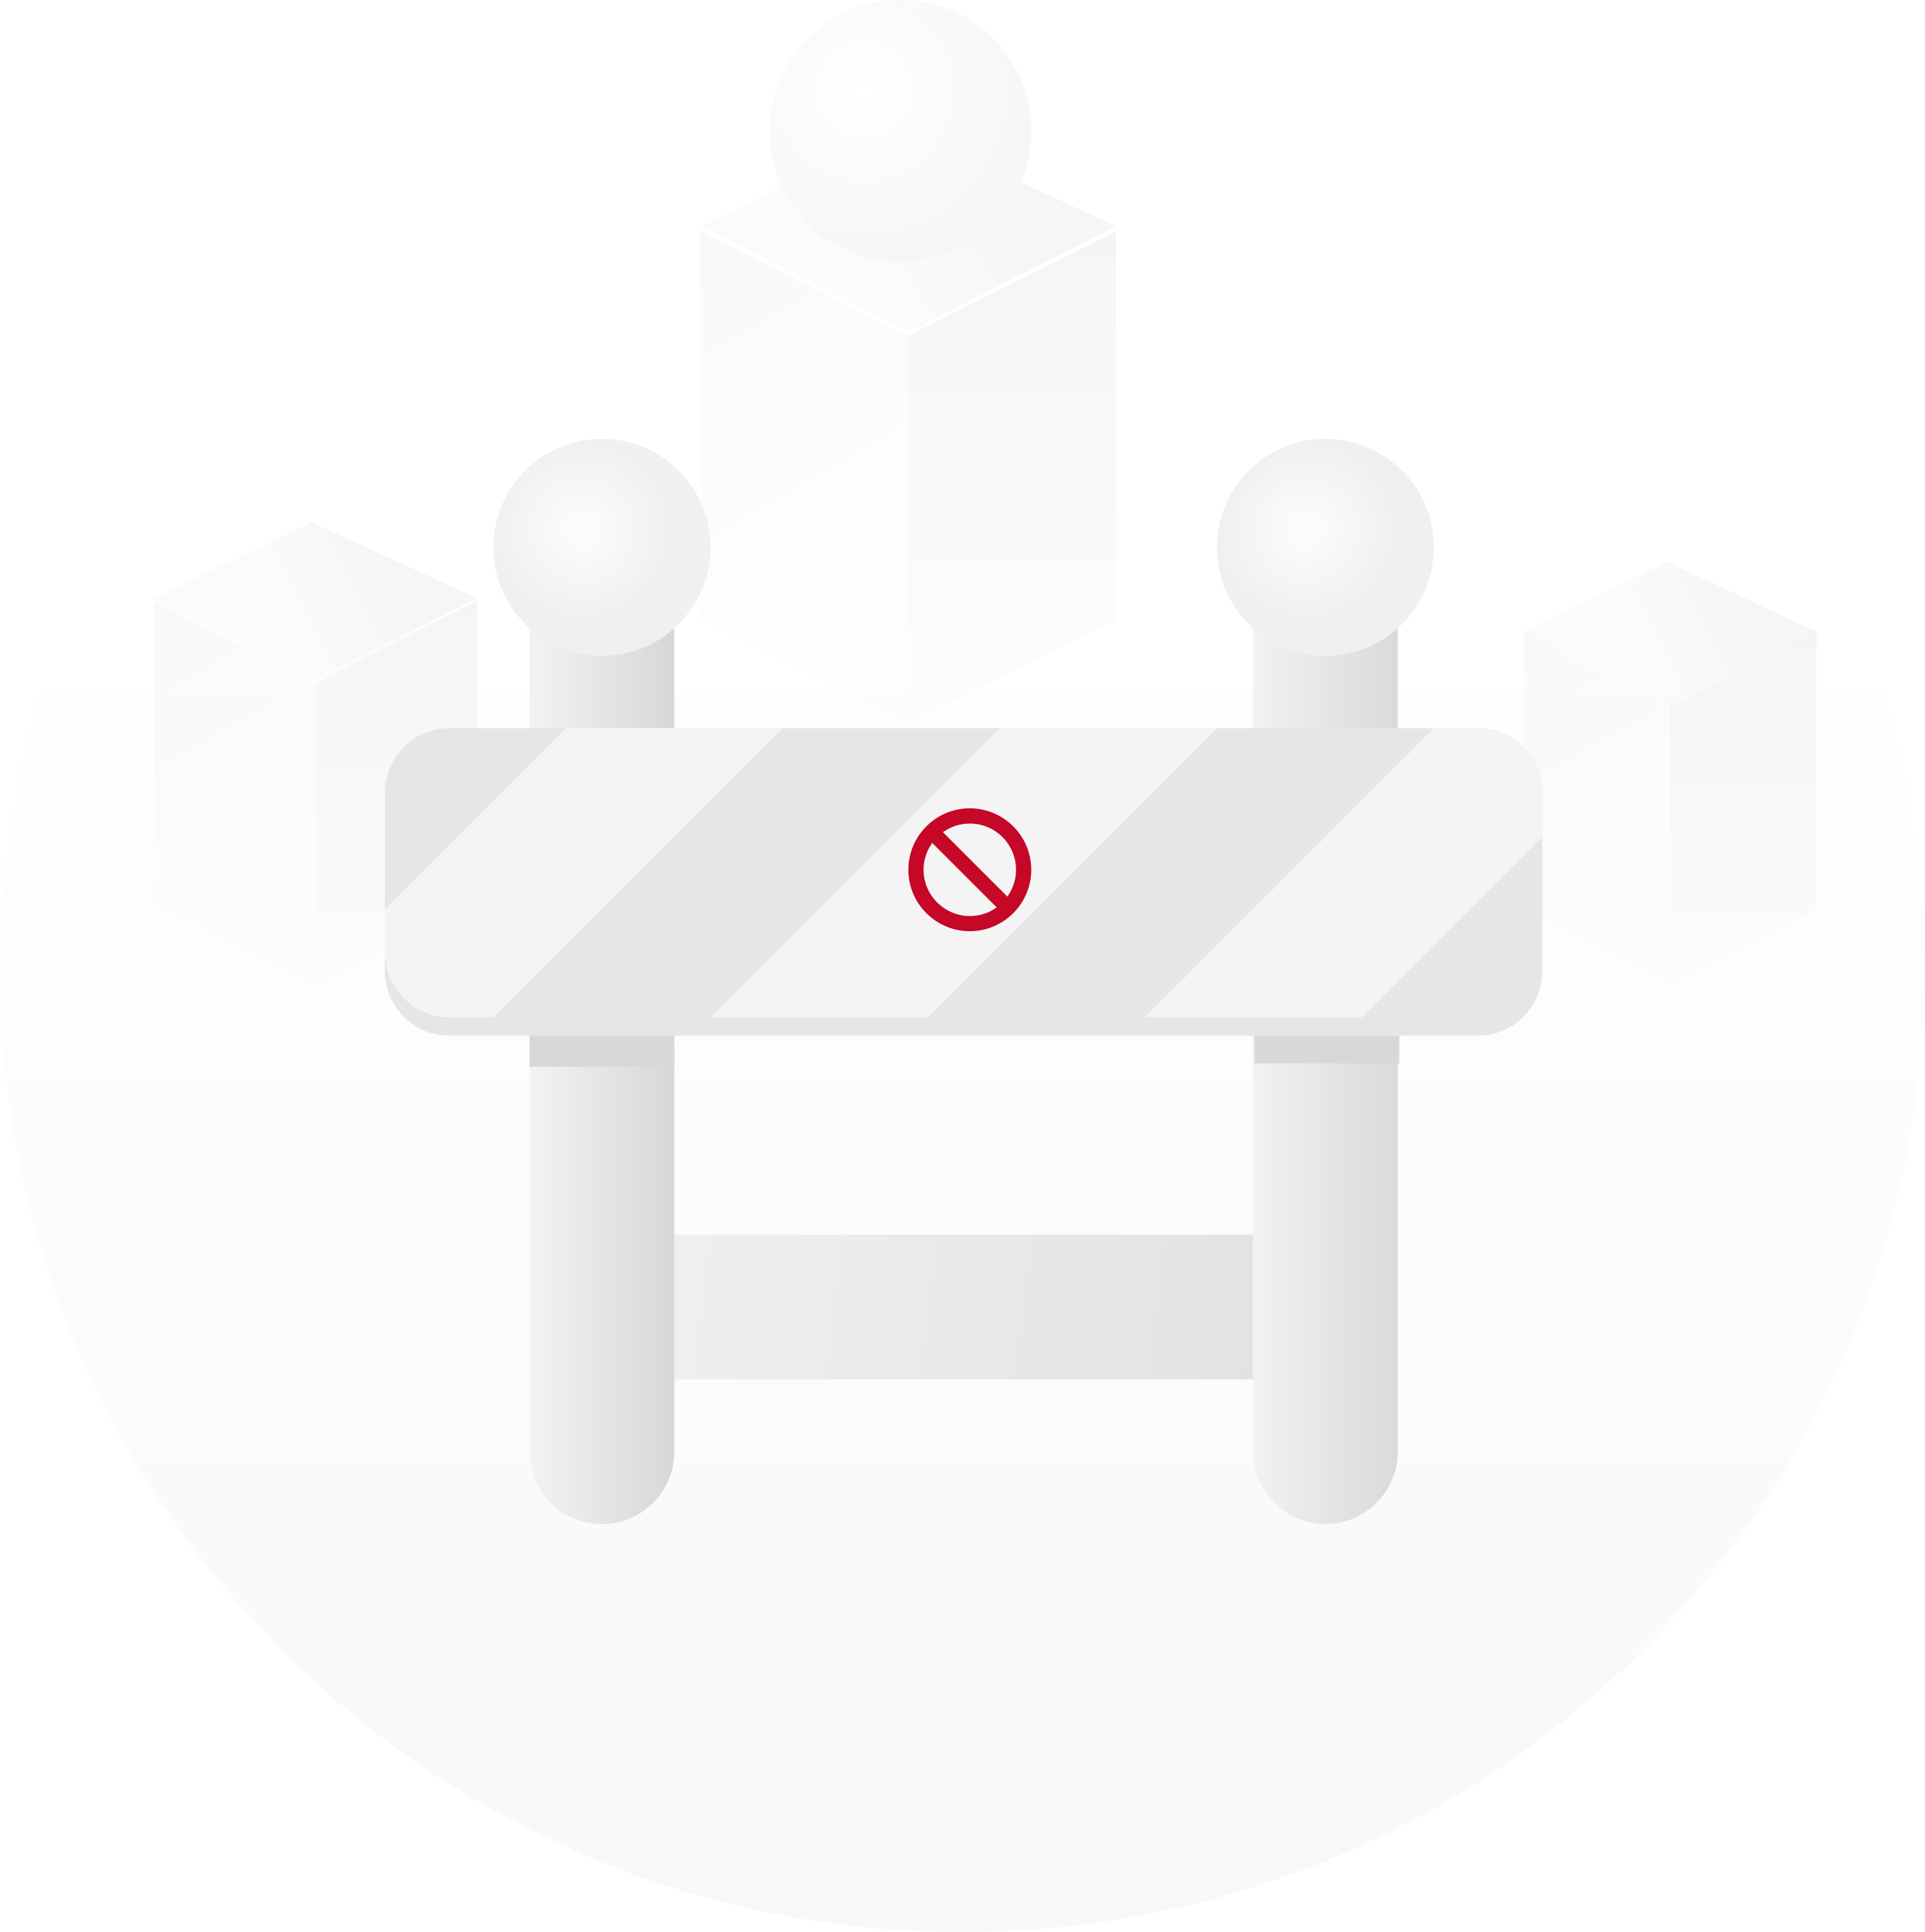
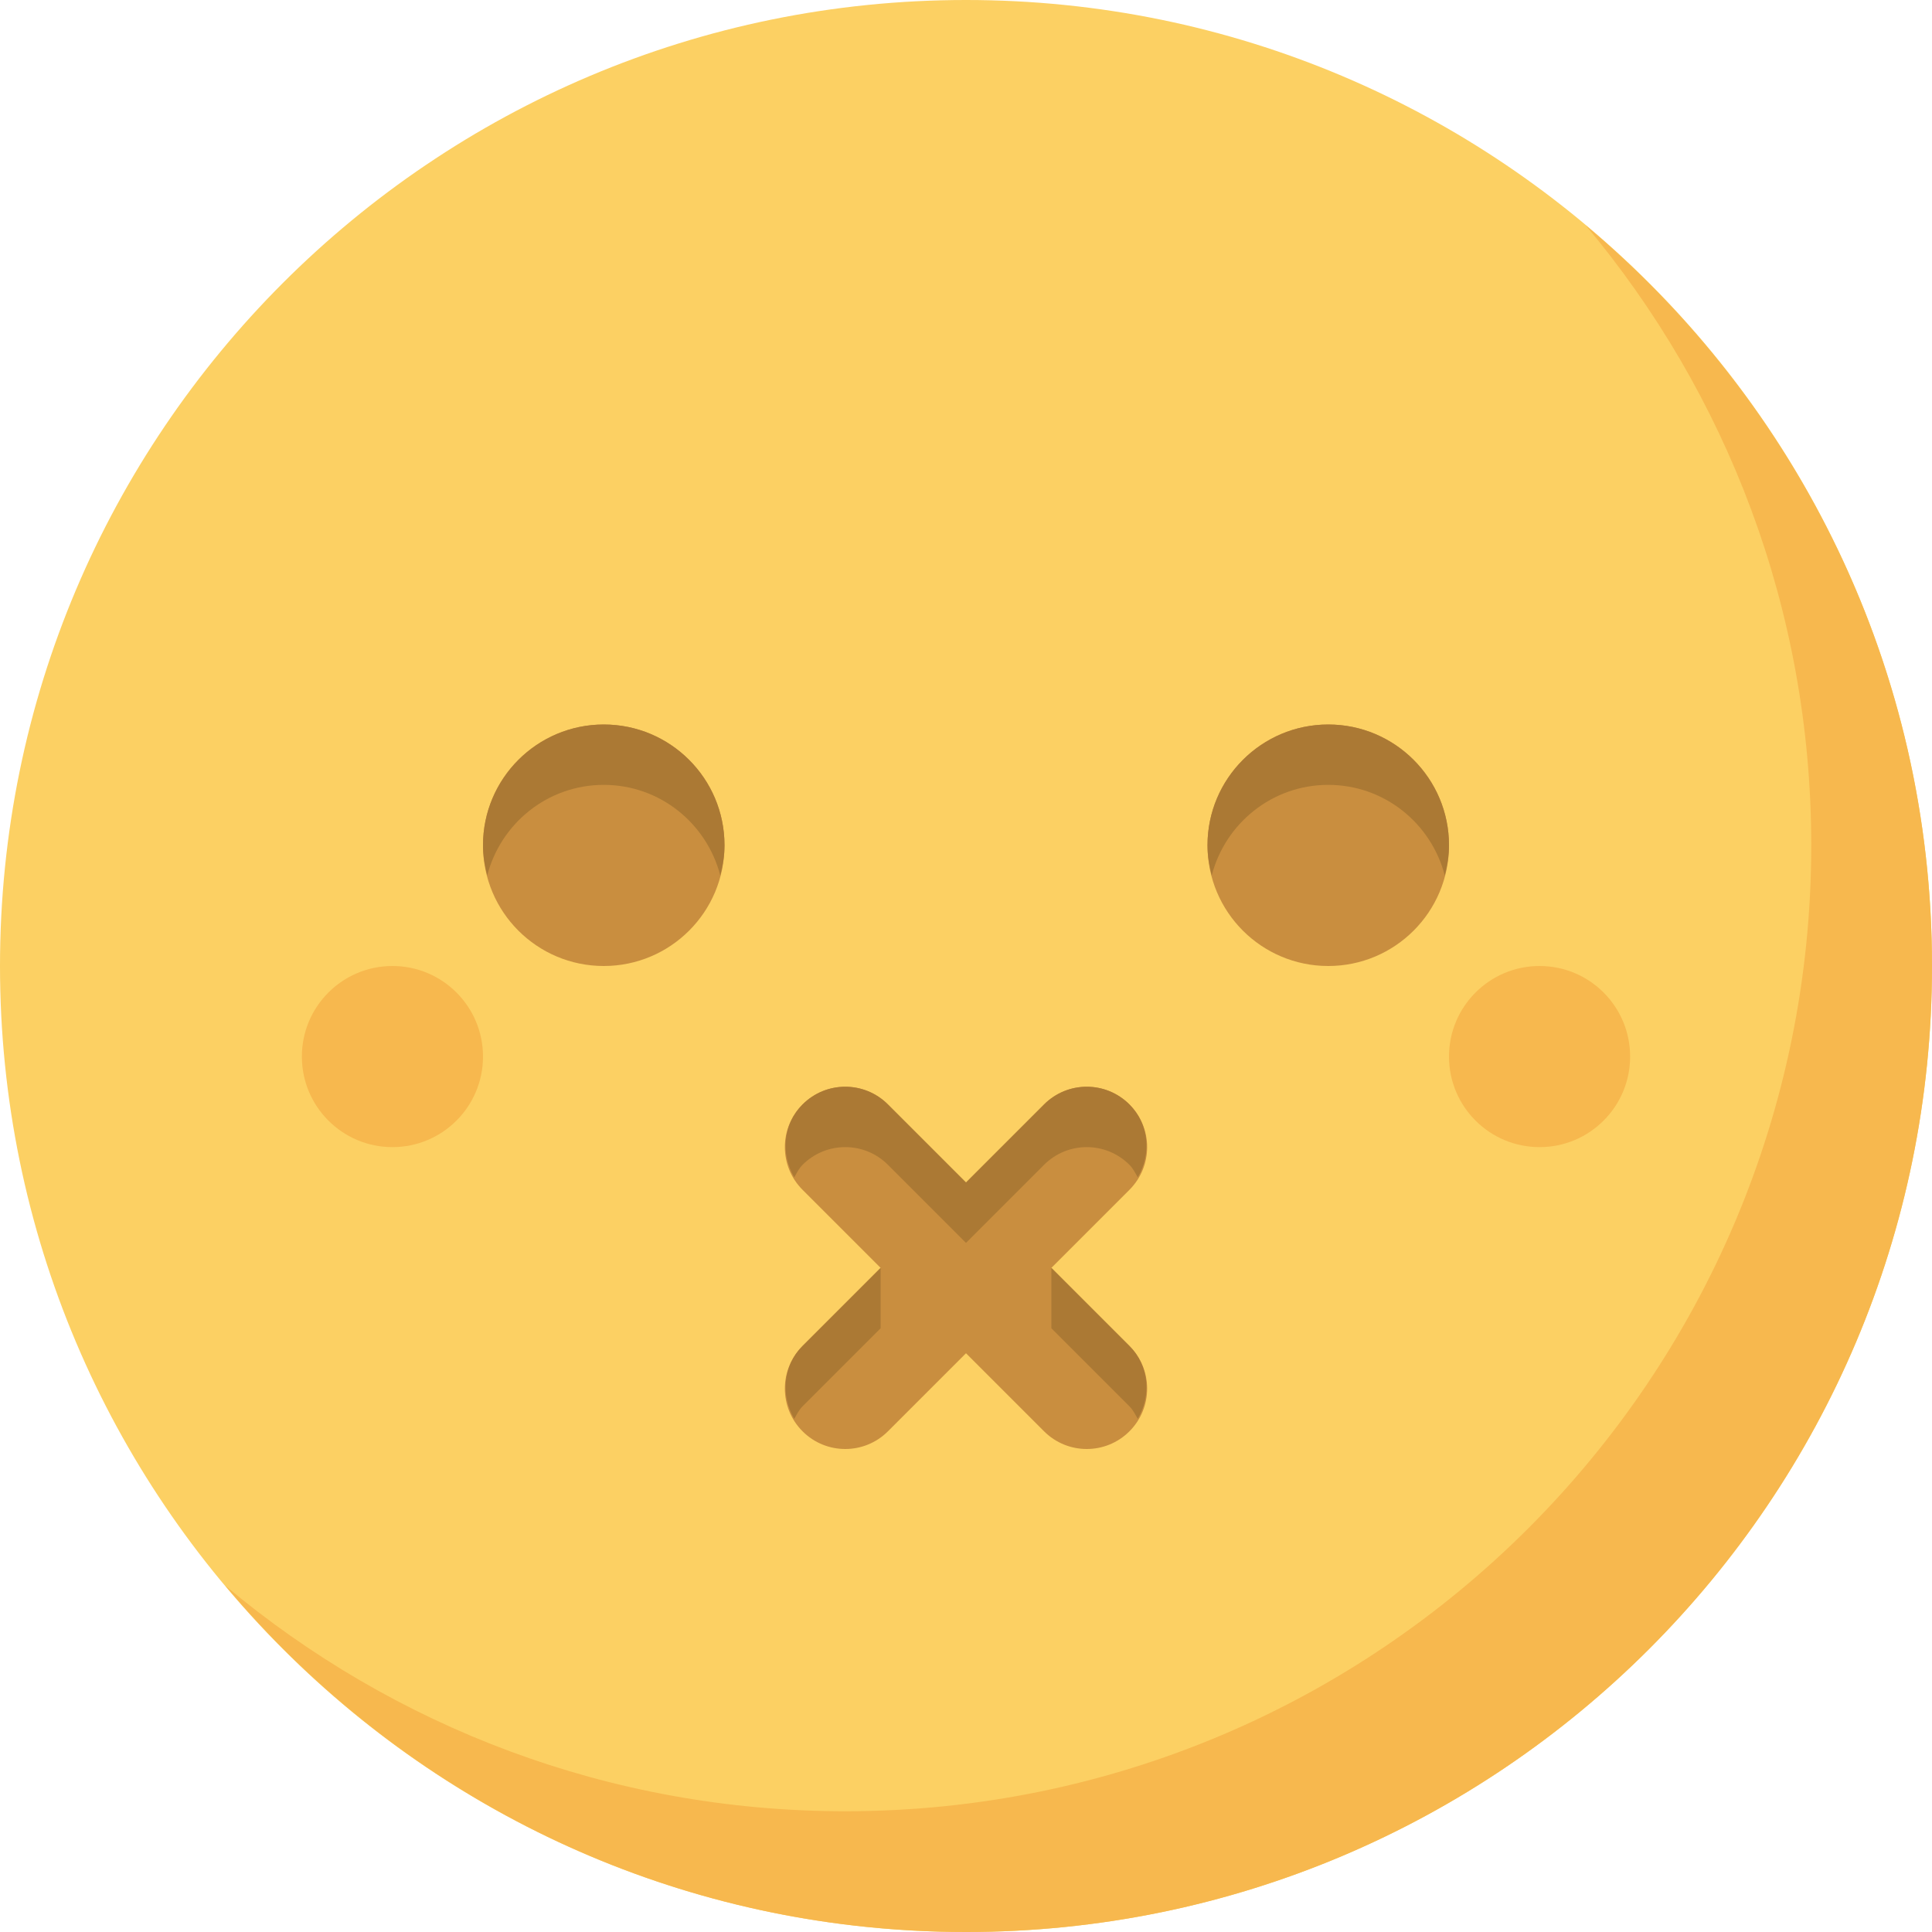
- <svg xmlns="http://www.w3.org/2000/svg" width="250px" height="251px" viewBox="0 0 250 251" version="1.1">
+ <svg xmlns="http://www.w3.org/2000/svg" t="1653755502091" class="icon" viewBox="0 0 1024 1024" version="1.1" p-id="1594" width="200" height="200">
  <defs>
-     <linearGradient x1="50%" y1="30.865%" x2="50%" y2="100%" id="linearGradient-1">
-       <stop stop-color="#FFFFFF" offset="0%" />
-       <stop stop-color="#F8F8F8" offset="100%" />
-     </linearGradient>
-     <linearGradient x1="50%" y1="100%" x2="50%" y2="3.061617e-15%" id="linearGradient-2">
-       <stop stop-color="#F8F8F8" offset="0%" />
-       <stop stop-color="#DBDBDB" offset="100%" />
-     </linearGradient>
-     <linearGradient x1="43.953%" y1="61.44%" x2="58.82%" y2="0%" id="linearGradient-3">
-       <stop stop-color="#F9F9F9" offset="0%" />
-       <stop stop-color="#EBEBEB" offset="100%" />
-     </linearGradient>
-     <linearGradient x1="25.485%" y1="75.504%" x2="68.28%" y2="42.896%" id="linearGradient-4">
-       <stop stop-color="#DFDFDF" offset="0%" />
-       <stop stop-color="#F2F2F2" offset="100%" />
-     </linearGradient>
-     <linearGradient x1="50%" y1="100%" x2="50%" y2="3.061617e-15%" id="linearGradient-5">
-       <stop stop-color="#F8F8F8" offset="0%" />
-       <stop stop-color="#DBDBDB" offset="100%" />
-     </linearGradient>
-     <linearGradient x1="43.899%" y1="61.44%" x2="58.899%" y2="0%" id="linearGradient-6">
-       <stop stop-color="#F9F9F9" offset="0%" />
-       <stop stop-color="#EBEBEB" offset="100%" />
-     </linearGradient>
-     <linearGradient x1="25.485%" y1="75.504%" x2="68.28%" y2="42.896%" id="linearGradient-7">
-       <stop stop-color="#DFDFDF" offset="0%" />
-       <stop stop-color="#F2F2F2" offset="100%" />
-     </linearGradient>
-     <radialGradient cx="35.898%" cy="34.663%" fx="35.898%" fy="34.663%" r="125.722%" id="radialGradient-8">
-       <stop stop-color="#FFFFFF" offset="0%" />
-       <stop stop-color="#EEEEEE" offset="100%" />
-     </radialGradient>
-     <linearGradient x1="50%" y1="100%" x2="50%" y2="3.061617e-15%" id="linearGradient-9">
-       <stop stop-color="#F8F8F8" offset="0%" />
-       <stop stop-color="#DBDBDB" offset="100%" />
-     </linearGradient>
-     <linearGradient x1="44.151%" y1="61.44%" x2="58.53%" y2="0%" id="linearGradient-10">
-       <stop stop-color="#F9F9F9" offset="0%" />
-       <stop stop-color="#EBEBEB" offset="100%" />
-     </linearGradient>
-     <linearGradient x1="25.485%" y1="75.504%" x2="68.28%" y2="42.896%" id="linearGradient-11">
-       <stop stop-color="#DFDFDF" offset="0%" />
-       <stop stop-color="#F2F2F2" offset="100%" />
-     </linearGradient>
-     <linearGradient x1="-23.738%" y1="47.521%" x2="111.668%" y2="51.776%" id="linearGradient-12">
-       <stop stop-color="#F2F2F2" offset="0%" />
-       <stop stop-color="#E1E1E1" offset="100%" />
-     </linearGradient>
-     <linearGradient x1="0%" y1="72.969%" x2="139.917%" y2="72.969%" id="linearGradient-13">
-       <stop stop-color="#F3F3F3" offset="0%" />
-       <stop stop-color="#CCCCCC" offset="100%" />
-     </linearGradient>
-     <linearGradient x1="0%" y1="72.969%" x2="116.666%" y2="72.969%" id="linearGradient-14">
-       <stop stop-color="#F2F2F2" offset="0%" />
-       <stop stop-color="#D7D5D5" offset="100%" />
-     </linearGradient>
-     <radialGradient cx="40.78%" cy="41.642%" fx="40.78%" fy="41.642%" r="41.061%" id="radialGradient-15">
-       <stop stop-color="#FDFDFD" offset="0%" />
-       <stop stop-color="#F0F0F0" offset="100%" />
-     </radialGradient>
-     <radialGradient cx="40.78%" cy="41.642%" fx="40.78%" fy="41.642%" r="41.061%" id="radialGradient-16">
-       <stop stop-color="#FDFDFD" offset="0%" />
-       <stop stop-color="#F0F0F0" offset="100%" />
-     </radialGradient>
+     <style type="text/css" />
  </defs>
-   <g id="页面-1-" stroke="none" stroke-width="1" fill="none" fill-rule="evenodd">
-     <g id="公共页面" transform="translate(-4832, -746)">
-       <g id="Group-9" transform="translate(4817, 746)">
-         <g id="编组-25" transform="translate(15, 0)">
-           <circle id="椭圆形" fill="url(#linearGradient-1)" cx="125" cy="126" r="125" />
-           <g id="编组-23备份-3" opacity="0.281" transform="translate(20, 58)">
-             <polygon id="矩形" fill="url(#linearGradient-2)" points="21 30.638 42 20 42 59.362 21 70" />
-             <polygon id="矩形" fill="url(#linearGradient-3)" transform="translate(10.5, 45) scale(-1, 1) translate(-10.5, -45) " points="0 30.638 21 20 21 59.362 0 70" />
-             <polygon id="矩形备份-5" fill="url(#linearGradient-4)" transform="translate(21, 19.74263) scale(-1, 1) rotate(-305) translate(-21, -19.74263) " points="13.154 13.647 33.045 2.54 29.754 25.872 8.955 36.945" />
-           </g>
-           <g id="编组-23备份-4" opacity="0.281" transform="translate(91, 4)">
-             <polygon id="矩形" fill="url(#linearGradient-5)" points="27 39.617 54 26 54 76.383 27 90" />
-             <polygon id="矩形" fill="url(#linearGradient-6)" transform="translate(13.5, 58) scale(-1, 1) translate(-13.5, -58) " points="0 39.617 27 26 27 76.383 0 90" />
-             <polygon id="矩形备份-5" fill="url(#linearGradient-7)" transform="translate(27, 25.38339) scale(-1, 1) rotate(-305) translate(-27, -25.38339) " points="16.913 17.546 42.487 3.266 38.256 33.265 11.513 47.5" />
-           </g>
-           <circle id="椭圆形" fill="url(#radialGradient-8)" cx="117" cy="17" r="17" />
-           <g id="编组-23备份-5" opacity="0.281" transform="translate(198, 64)">
-             <polygon id="矩形" fill="url(#linearGradient-9)" points="19 27.787 38 18 38 54.213 19 64" />
-             <polygon id="矩形" fill="url(#linearGradient-10)" transform="translate(9.5, 41) scale(-1, 1) translate(-9.5, -41) " points="0 27.787 19 18 19 54.213 0 64" />
-             <polygon id="矩形备份-5" fill="url(#linearGradient-11)" transform="translate(19, 18.05041) scale(-1, 1) rotate(-305) translate(-19, -18.05041) " points="11.824 12.481 29.898 2.487 27.004 23.655 8.102 33.614" />
-           </g>
-           <g id="路障" transform="translate(50, 57)">
-             <polygon id="路径" fill="url(#linearGradient-12)" fill-rule="nonzero" points="37.6 103.405 112.793 103.405 112.793 122.203 37.6 122.203" />
-             <path d="M18.803,131.603 C18.803,136.793 23.01,141.003 28.203,141.003 C33.393,141.003 37.603,136.795 37.603,131.603 L37.603,14.113 L18.805,14.113 L18.805,131.603 L18.803,131.603 Z" id="路径" fill="url(#linearGradient-13)" fill-rule="nonzero" />
-             <path d="M112.793,14.113 L112.793,131.6 C112.793,136.79 116.998,141 122.193,141 C127.383,141 131.593,136.793 131.593,131.6 L131.593,14.113 L112.793,14.113 L112.793,14.113 Z" id="路径" fill="url(#linearGradient-14)" fill-rule="nonzero" />
-             <polygon id="路径-15" fill="#D8D8D8" points="18.803 73.433 37.6 73.433 37.603 81.598 18.803 81.598" />
-             <polygon id="路径-15备份" fill="#D8D8D8" points="113 73 131.798 73 131.8 81.166 113 81.166" />
-             <path d="M142.033,37.61 L8.355,37.61 C3.74,37.61 0,41.393 0,46.06 L0,66.713 C0,71.38 3.74,75.163 8.355,75.163 L142.033,75.163 C146.645,75.163 150.385,71.38 150.385,66.713 L150.385,46.06 C150.385,41.393 146.645,37.61 142.033,37.61 L142.033,37.61 Z" id="路径" fill="#E6E6E6" fill-rule="nonzero" />
-             <path d="M142.032,40 L8.355,40 C3.74,40 0,43.782 0,48.45 L0,69.103 C0,73.77 3.74,77.552 8.355,77.552 L142.032,77.552 C146.645,77.552 150.385,73.77 150.385,69.103 L150.385,48.45 C150.385,43.782 146.645,40 142.032,40 L142.032,40 Z" id="路径" fill="#E6E6E6" fill-rule="nonzero" />
-             <path d="M23.503,37.61 L0.005,61.108 L0.005,66.808 C0.055,71.43 3.775,75.16 8.358,75.16 L14.15,75.16 L51.7,37.61 L23.503,37.61 L23.503,37.61 Z M142.033,37.61 L136.29,37.61 L98.74,75.16 L126.938,75.16 L150.388,51.71 L150.388,46.058 C150.385,41.393 146.645,37.61 142.033,37.61 L142.033,37.61 Z M79.895,37.61 L42.3,75.208 L70.498,75.208 L108.093,37.613 L79.895,37.613 L79.895,37.61 Z" id="形状" fill="#F4F4F4" fill-rule="nonzero" />
-             <g id="026-禁止" transform="translate(68, 48)" fill="#C60727" fill-rule="nonzero">
-               <path d="M13.708,13.568 C15.111,12.132 15.98,10.163 15.98,7.997 C15.98,3.599 12.403,0.013 7.997,0.013 C5.831,0.013 3.861,0.883 2.426,2.286 C2.401,2.302 2.376,2.327 2.352,2.352 C2.327,2.376 2.311,2.401 2.286,2.426 C0.883,3.861 0.013,5.831 0.013,7.997 C0.013,12.395 3.591,15.98 7.997,15.98 C10.163,15.98 12.132,15.111 13.568,13.708 C13.593,13.691 13.617,13.667 13.642,13.642 C13.667,13.617 13.683,13.593 13.708,13.568 L13.708,13.568 Z M14.003,7.997 C14.003,9.301 13.584,10.499 12.879,11.484 L4.51,3.115 C5.494,2.409 6.7,1.991 7.997,1.991 C11.312,1.991 14.003,4.682 14.003,7.997 Z M1.991,7.997 C1.991,6.692 2.409,5.494 3.115,4.51 L11.492,12.887 C10.508,13.593 9.301,14.011 8.005,14.011 C4.682,14.003 1.991,11.312 1.991,7.997 Z" id="形状" />
-             </g>
-             <path d="M28.2,0.015 C20.415,0.015 14.103,6.325 14.103,14.113 C14.103,21.895 20.415,28.21 28.2,28.21 C35.985,28.21 42.298,21.895 42.298,14.113 C42.3,6.325 35.988,0.015 28.2,0.015 Z" id="路径" fill="url(#radialGradient-15)" fill-rule="nonzero" />
-             <path d="M122.193,0.015 C114.408,0.015 108.095,6.325 108.095,14.113 C108.095,21.895 114.408,28.21 122.193,28.21 C129.978,28.21 136.29,21.895 136.29,14.113 C136.29,6.325 129.978,0.015 122.193,0.015 Z" id="路径" fill="url(#radialGradient-16)" fill-rule="nonzero" />
-           </g>
-         </g>
-       </g>
-     </g>
-   </g>
+   <path d="M512 512m-512 0a512 512 0 1 0 1024 0 512 512 0 1 0-1024 0Z" fill="#FCD063" p-id="1595" />
+   <path d="M840.512 119.488C915.008 208.416 960 322.912 960 448c0 282.752-229.248 512-512 512-125.088 0-239.552-44.992-328.512-119.488C213.408 952.64 354.304 1024 512 1024c282.752 0 512-229.248 512-512 0-157.696-71.36-298.592-183.488-392.512z" fill="#F7B84E" p-id="1596" />
+   <path d="M320 448m-64 0a64 64 0 1 0 128 0 64 64 0 1 0-128 0Z" fill="#C98E3F" p-id="1597" />
+   <path d="M320 416c29.792 0 54.592 20.448 61.76 48 1.312-5.152 2.24-10.432 2.24-16 0-35.328-28.672-64-64-64s-64 28.672-64 64c0 5.568 0.928 10.848 2.24 16 7.168-27.552 31.968-48 61.76-48z" fill="#AB7934" p-id="1598" />
+   <path d="M704 448m-64 0a64 64 0 1 0 128 0 64 64 0 1 0-128 0Z" fill="#C98E3F" p-id="1599" />
+   <path d="M816 560m-48 0a48 48 0 1 0 96 0 48 48 0 1 0-96 0Z" fill="#F7B84E" p-id="1600" />
+   <path d="M208 560m-48 0a48 48 0 1 0 96 0 48 48 0 1 0-96 0Z" fill="#F7B84E" p-id="1601" />
+   <path d="M704 416c29.792 0 54.592 20.448 61.76 48 1.312-5.152 2.24-10.432 2.24-16 0-35.328-28.672-64-64-64s-64 28.672-64 64c0 5.568 0.928 10.848 2.24 16 7.168-27.552 31.968-48 61.76-48z" fill="#AB7934" p-id="1602" />
+   <path d="M557.248 672l41.376-41.376c12.512-12.512 12.512-32.736 0-45.248s-32.736-12.512-45.248 0L512 626.752l-41.376-41.376c-12.512-12.512-32.736-12.512-45.248 0s-12.512 32.736 0 45.248L466.752 672l-41.376 41.376c-12.512 12.512-12.512 32.736 0 45.248 6.24 6.24 14.432 9.376 22.624 9.376s16.384-3.136 22.624-9.376L512 717.248l41.376 41.376c6.24 6.24 14.432 9.376 22.624 9.376s16.384-3.136 22.624-9.376c12.512-12.512 12.512-32.736 0-45.248L557.248 672z" fill="#C98E3F" p-id="1603" />
+   <path d="M425.376 617.376c12.512-12.512 32.736-12.512 45.248 0L512 658.752l41.376-41.376c12.512-12.512 32.736-12.512 45.248 0 1.952 1.952 3.072 4.352 4.416 6.624 7.232-12.256 6.144-28.064-4.416-38.624-12.512-12.512-32.736-12.512-45.248 0L512 626.752l-41.376-41.376c-12.512-12.512-32.736-12.512-45.248 0-10.56 10.56-11.616 26.368-4.416 38.624 1.344-2.272 2.464-4.672 4.416-6.624zM425.376 745.376L466.752 704v-32l-41.376 41.376c-10.56 10.56-11.616 26.368-4.416 38.624 1.344-2.272 2.464-4.672 4.416-6.624zM557.248 672v32l41.376 41.376c1.952 1.952 3.072 4.352 4.416 6.624 7.232-12.256 6.144-28.064-4.416-38.624L557.248 672z" fill="#AB7934" p-id="1604" />
</svg>
